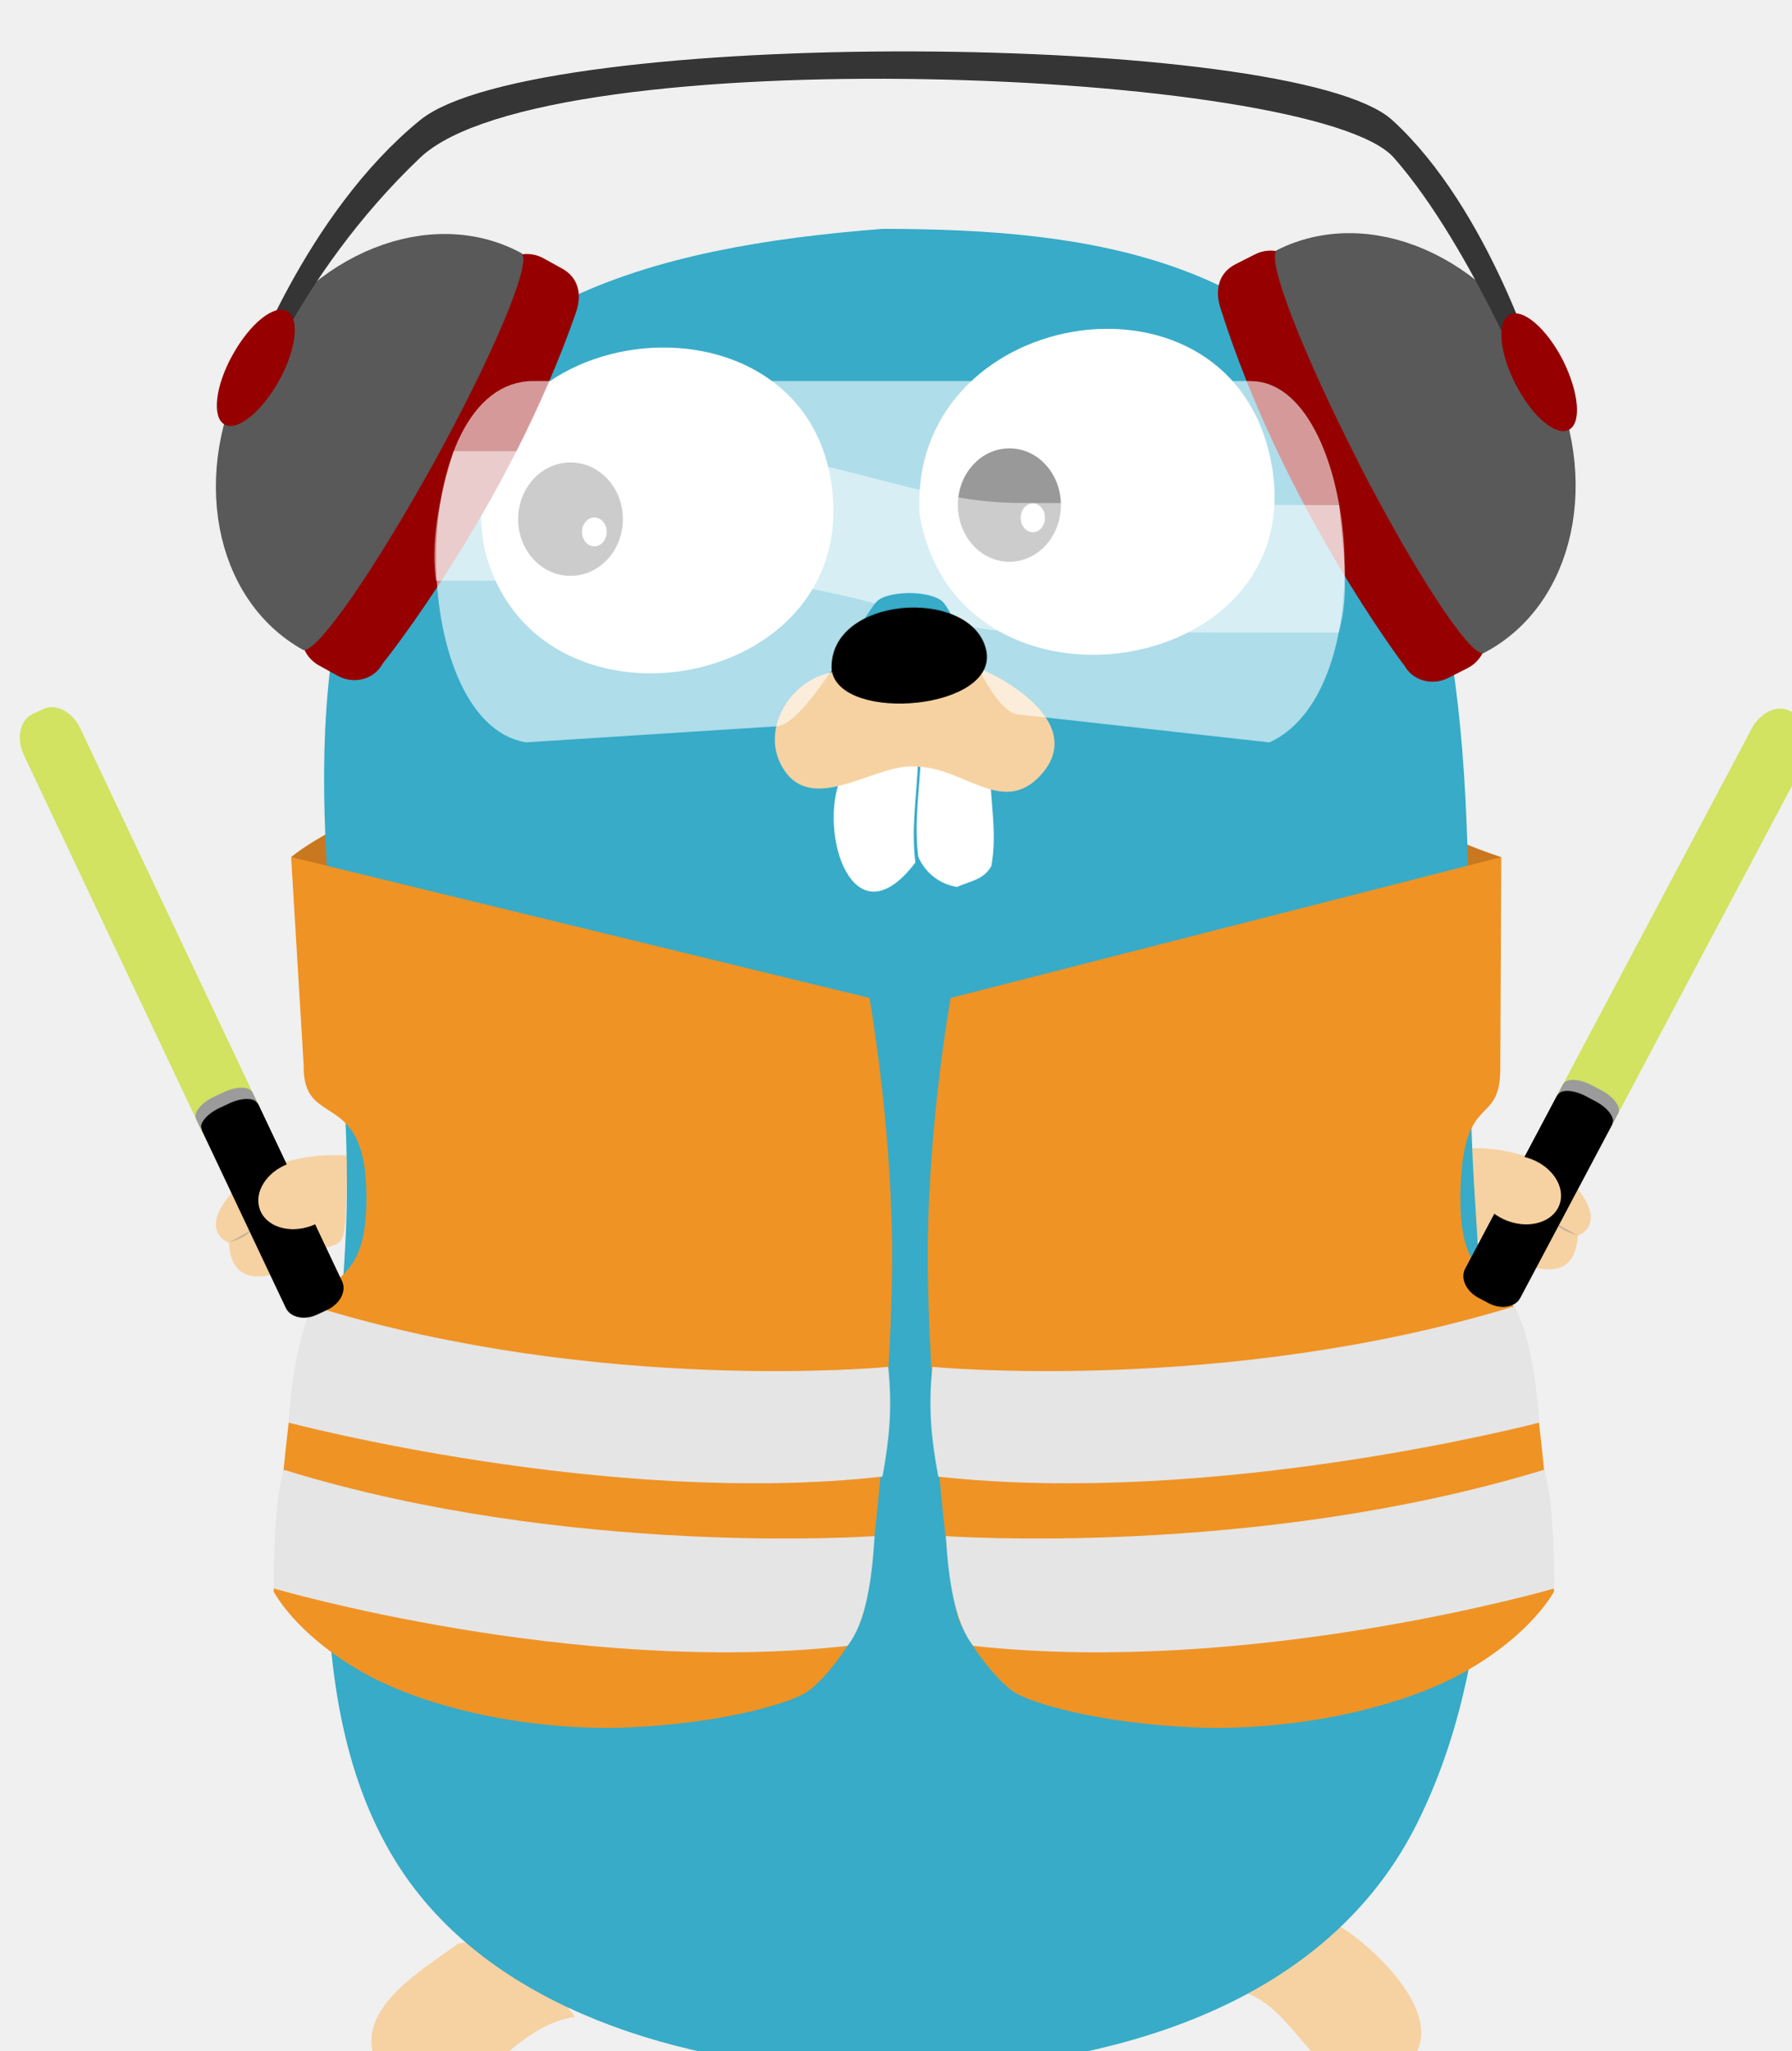
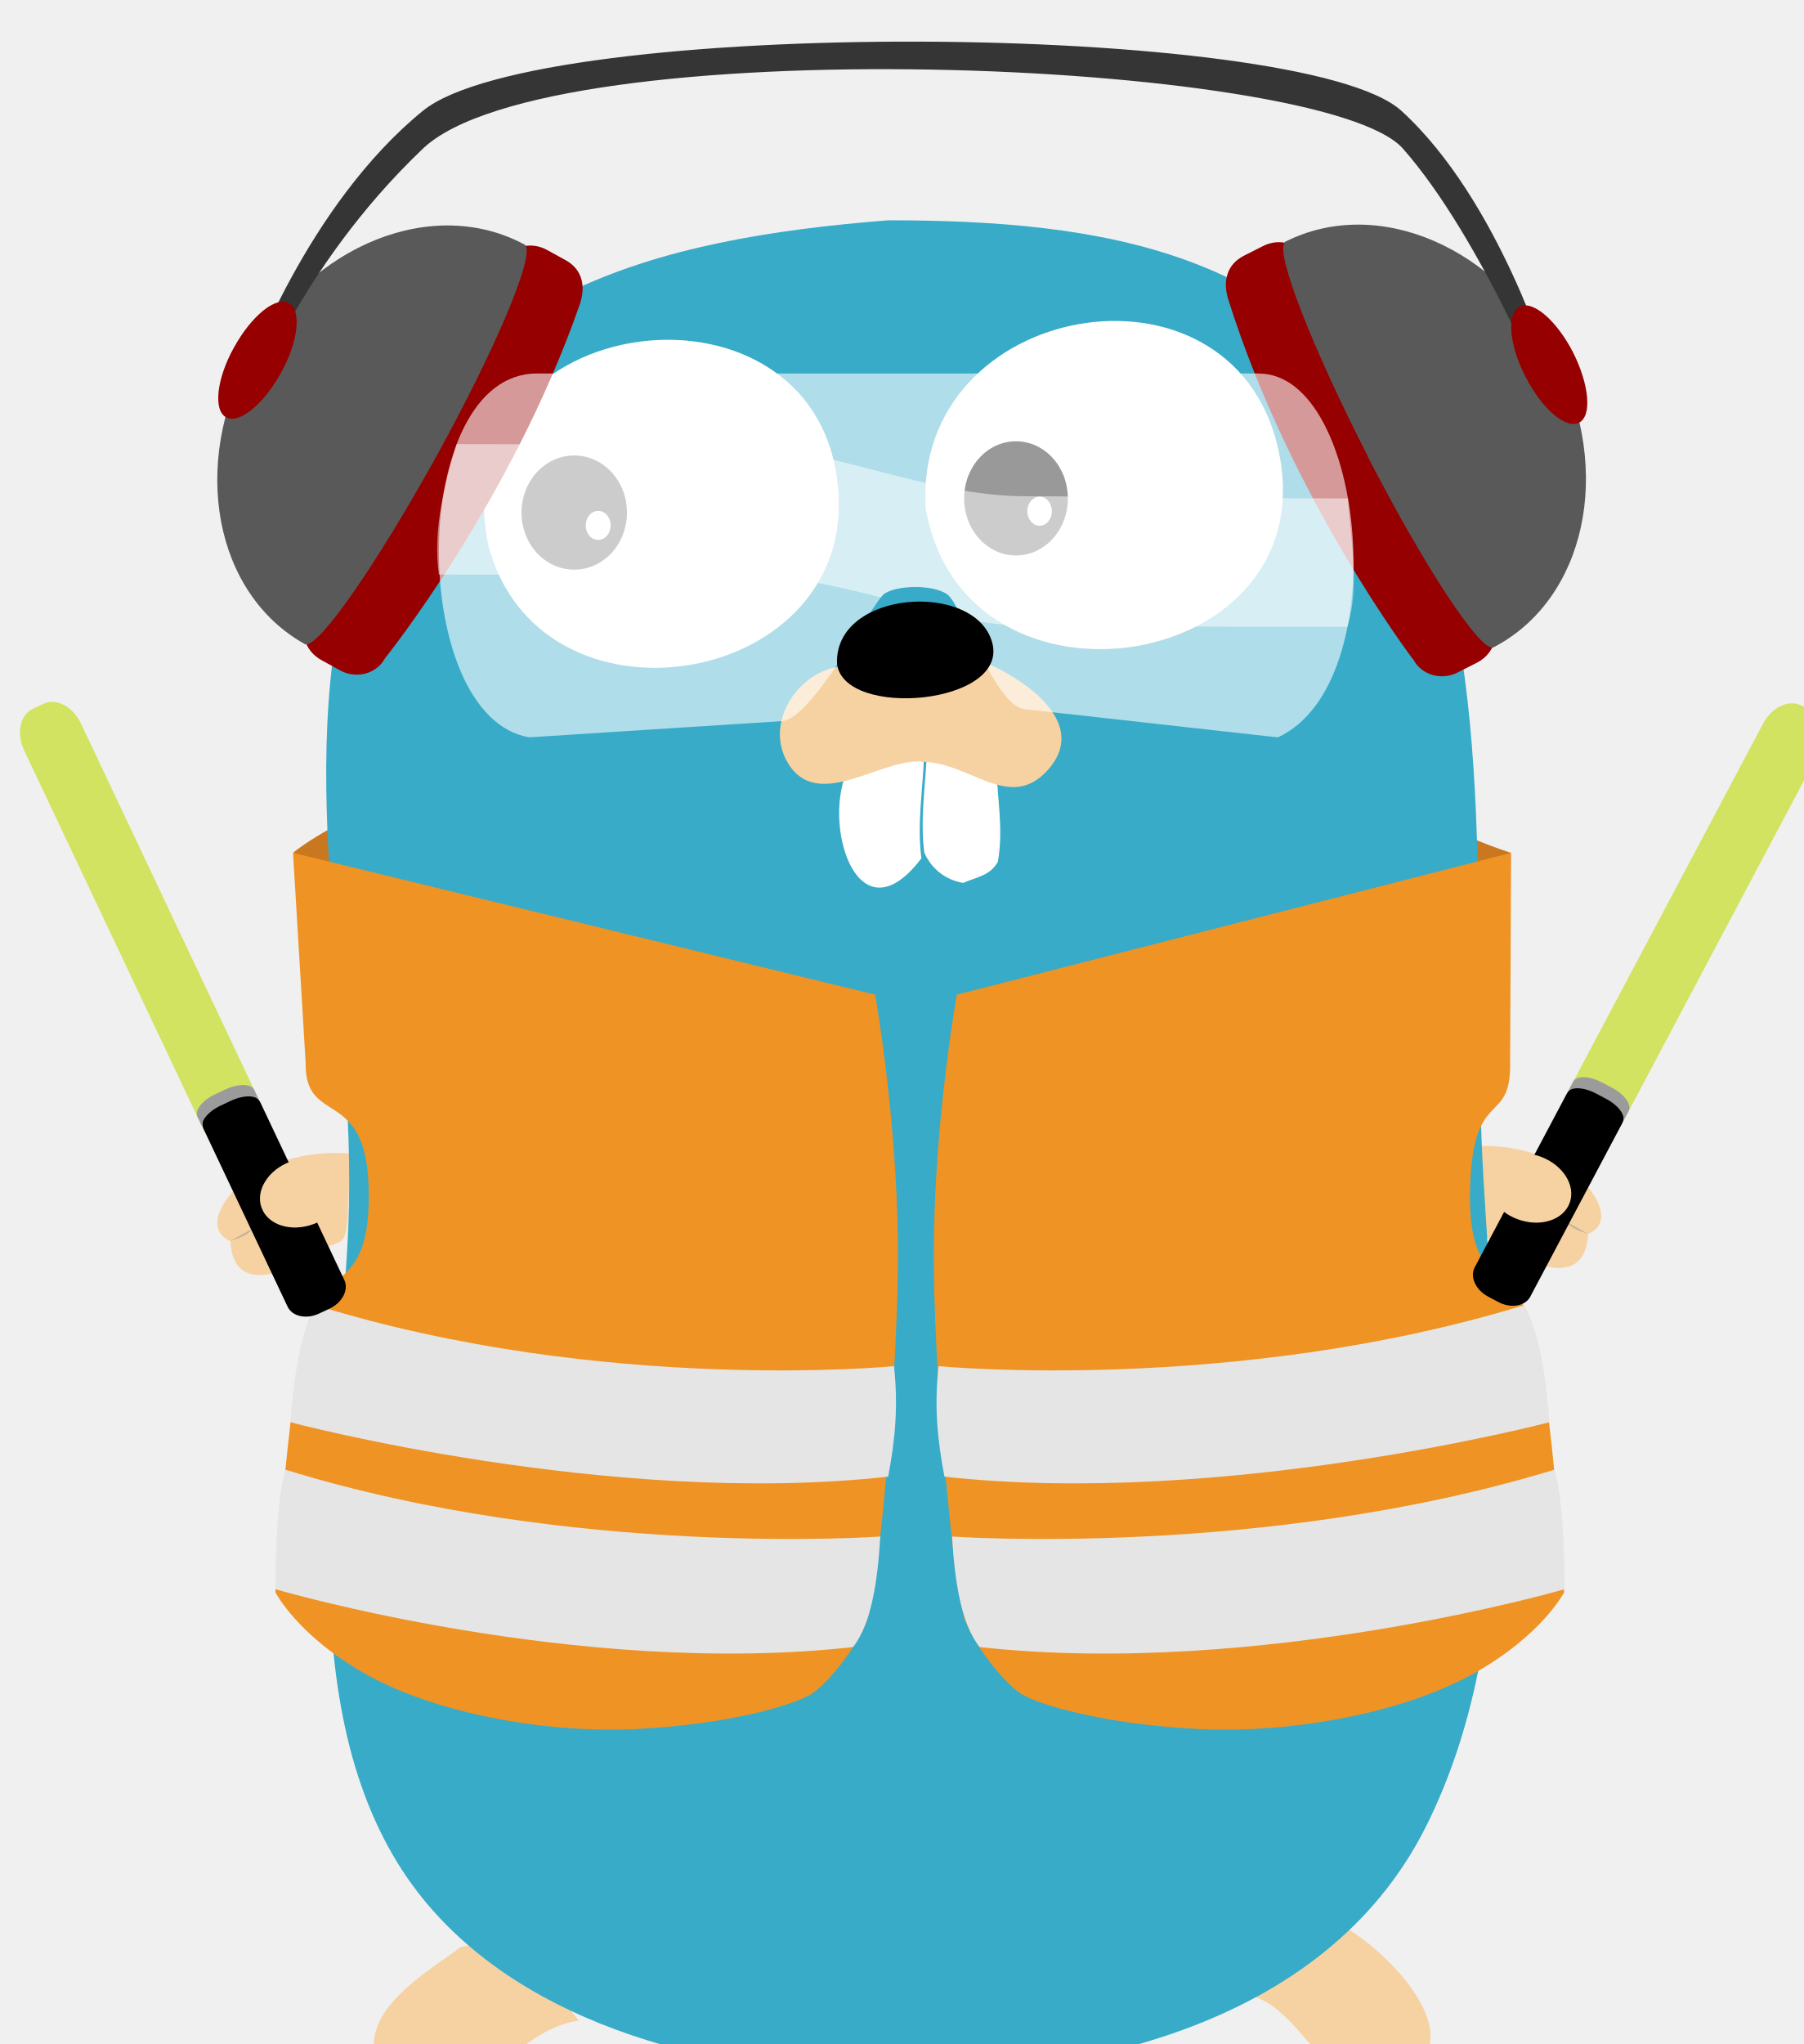
- <svg xmlns="http://www.w3.org/2000/svg" xmlns:xlink="http://www.w3.org/1999/xlink" viewBox="-0.12 -0.79 55.936 63.373" fill="#ffffff" fill-rule="evenodd" stroke="#000000" stroke-linecap="round" stroke-linejoin="round" width="2110.116" height="2414.354" version="1.1" id="svg79">
-   <defs id="defs83" />
-   <use xlink:href="#a" x="0.5" y="0.5" id="use2" width="100%" height="100%" />
-   <symbol id="a" overflow="visible" transform="translate(-0.6187196,-1.615784)">
-     <g stroke="none" fill-rule="nonzero" id="g76">
-       <path d="m 8.467,25.152 c 0,0 4.6,-3.998 18.212,-3.998 12.488,0 15.998,2.83 19.562,4 l -18.596,9.075 z" fill="#c9781f" id="path4" />
-       <path d="m 6.526,37.187 c 0.084,1.735 1.82,0.932 2.605,0.4 0.746,-0.515 0.964,-0.087 1.03,-1.103 l 0.082,-2.006 c -1.13,-0.102 -2.355,0.166 -3.28,0.837 -0.478,0.348 -1.37,1.45 -0.435,1.882" fill="#f6d2a2" id="path6" />
-       <path d="m 6.526,37.187 c 0.253,-0.093 0.52,-0.16 0.69,-0.39" fill="#c6b198" id="path8" />
-       <path d="M 10.535,16.524 C 3.885,14.654 8.83,6.21 14.169,9.684 Z M 40.075,9.05 c 5.263,-3.692 10.02,4.637 3.902,6.733 z" fill="#37abc8" id="path10" />
-       <path d="m 41.21,58.534 c 1.337,0.826 3.78,3.324 1.775,4.535 -1.927,1.762 -3.005,-1.934 -4.696,-2.446 0.728,-0.988 1.65,-1.888 2.92,-2.09 z m -23.883,2.823 c -1.57,0.242 -2.452,1.656 -3.76,2.374 -1.233,0.734 -1.704,-0.235 -1.815,-0.432 -0.196,-0.088 -0.177,0.082 -0.475,-0.218 -1.143,-1.8 1.19,-3.118 2.406,-4.012 1.692,-0.342 2.753,1.123 3.645,2.288 z" fill="#f6d2a2" id="path12" />
-       <path d="m 10.813,14.2 c -0.877,-0.46 -1.52,-1.092 -0.984,-2.106 0.497,-0.938 1.42,-0.836 2.297,-0.373 z m 31.78,-0.88 c 0.877,-0.463 1.52,-1.093 0.984,-2.106 -0.497,-0.938 -1.42,-0.836 -2.297,-0.373 z" fill="#077e91" id="path14" />
-       <path d="m 48.63,36.966 c -0.084,1.734 -1.82,0.932 -2.605,0.4 -0.746,-0.515 -0.964,-0.087 -1.03,-1.103 l -0.082,-2.006 c 1.13,-0.102 2.355,0.166 3.28,0.837 0.478,0.348 1.37,1.45 0.435,1.882" fill="#f6d2a2" id="path16" />
-       <path d="m 48.63,36.967 c -0.253,-0.093 -0.52,-0.16 -0.69,-0.388" fill="#c6b198" id="path18" />
-       <path d="m 26.912,5.54 c 6.657,0 12.897,0.95 16.15,7.337 2.92,7.16 1.882,14.878 2.327,22.444 0.383,6.496 1.23,14 -1.788,20.022 -3.175,6.334 -11.11,7.927 -17.643,7.693 C 20.824,62.853 14.623,61.18 11.726,56.496 8.326,51.001 9.926,42.83 10.183,36.716 10.475,29.473 8.219,22.209 10.601,15.121 13.073,7.769 19.739,6.107 26.913,5.541" fill="#37abc8" id="path20" />
-       <path d="m 28.087,14.465 c 1.195,6.938 12.55,5.104 10.92,-1.89 C 37.545,6.3 27.69,8.037 28.087,14.465 m -13.57,1.122 c 1.55,6.04 11.233,4.494 10.868,-1.565 C 24.95,6.765 13.035,8.166 14.517,15.587 m 15.775,6.966 c 0.005,0.927 0.217,1.833 0.034,2.874 -0.23,0.435 -0.683,0.48 -1.073,0.657 a 1.58,1.58 0 0 1 -1.209,-0.942 c -0.14,-1.095 0.052,-2.156 0.087,-3.25 z" id="path22" />
-       <path d="m 15.553,14.602 c 0,-0.98 0.73,-1.77 1.635,-1.77 0.905,0 1.635,0.79 1.635,1.77 0,0.98 -0.73,1.77 -1.635,1.77 -0.905,0 -1.635,-0.79 -1.635,-1.77 z" fill="#000000" id="path24" />
-       <path d="m 17.546,15 c 0,-0.25 0.172,-0.45 0.386,-0.45 0.214,0 0.385,0.2 0.385,0.45 0,0.25 -0.172,0.45 -0.385,0.45 -0.213,0 -0.386,-0.2 -0.386,-0.45 z" id="path26" />
-       <path d="m 29.28,14.162 c 0,-0.98 0.717,-1.77 1.608,-1.77 0.891,0 1.608,0.79 1.608,1.77 0,0.98 -0.717,1.77 -1.608,1.77 -0.891,0 -1.608,-0.79 -1.608,-1.77 z" fill="#000000" id="path28" />
-       <path d="m 31.24,14.56 c 0,-0.25 0.17,-0.45 0.38,-0.45 0.21,0 0.38,0.2 0.38,0.45 0,0.25 -0.17,0.45 -0.38,0.45 -0.21,0 -0.38,-0.2 -0.38,-0.45 z m -5.62,8.132 c -0.713,1.727 0.398,5.18 2.334,2.63 -0.14,-1.095 0.052,-2.156 0.086,-3.25 z" id="path30" />
-       <path d="m 25.506,19.367 c -1.33,0.113 -2.417,1.692 -1.725,2.942 0.916,1.652 2.96,-0.146 4.232,0.022 1.465,0.03 2.665,1.547 3.842,0.274 1.31,-1.413 -0.563,-2.794 -2.026,-3.4 z" fill="#f6d2a2" id="path32" />
-       <path d="m 8.467,25.152 0.392,6.517 c -0.03,1.963 1.854,0.723 1.952,3.81 0.098,3.087 -1.14,2.502 -1.794,4.013 -0.654,1.511 -1.096,8.587 -1.096,8.587 0,0 0.67,1.322 2.76,2.513 2.09,1.191 5.457,1.86 8.367,1.728 2.91,-0.132 4.992,-0.755 5.513,-1.1 0.521,-0.345 1.383,-1.434 1.708,-2.277 0.325,-0.843 1.003,-7.785 0.956,-11.757 -0.047,-3.972 -0.705,-7.637 -0.705,-7.637 z" fill="#ef9325" id="path34" />
-       <path d="M 26.914,44.493 C 18.338,45.449 8.387,42.806 8.387,42.806 c 0,0 0.146,-2.68 0.8,-3.624 8.92,2.76 17.918,1.885 17.918,1.885 0.133,1.25 0.04,2.246 -0.18,3.426 z m -1.077,5.283 C 17.261,50.732 7.924,47.983 7.924,47.983 c 0,0 -0.03,-2.575 0.31,-3.706 8.92,2.76 18.446,2.072 18.446,2.072 -0.08,1.36 -0.272,2.696 -0.844,3.426 z" fill="#e5e5e5" id="path36" />
-       <path d="m 46.242,25.152 -0.03,6.517 c 0.03,1.963 -1.14,0.723 -1.24,3.81 -0.1,3.087 1.155,2.502 1.816,4.013 0.661,1.511 1.1,8.587 1.1,8.587 0,0 -0.678,1.322 -2.796,2.513 -2.118,1.191 -5.523,1.86 -8.472,1.728 -2.949,-0.132 -5.055,-0.755 -5.582,-1.1 -0.527,-0.345 -1.4,-1.434 -1.73,-2.277 -0.33,-0.843 -1.016,-7.785 -0.967,-11.757 0.049,-3.972 0.713,-7.637 0.713,-7.637 z" fill="#ef9325" id="path38" />
-       <path d="m 28.667,44.493 c 8.684,0.956 18.762,-1.687 18.762,-1.687 0,0 -0.148,-2.68 -0.8,-3.624 -9.032,2.76 -18.143,1.885 -18.143,1.885 -0.135,1.25 -0.04,2.246 0.183,3.426 z m 1.093,5.283 c 8.684,0.956 18.138,-1.793 18.138,-1.793 0,0 0.03,-2.575 -0.315,-3.706 -9.03,2.76 -18.678,2.072 -18.678,2.072 0.08,1.36 0.275,2.696 0.855,3.426 z" fill="#e5e5e5" id="path40" />
-       <path d="m 49.705,33.504 c -0.27,0.51 -0.804,0.754 -1.193,0.548 L 48.2,33.887 c -0.39,-0.206 -0.486,-0.783 -0.216,-1.294 l 6.077,-11.455 c 0.27,-0.51 0.804,-0.754 1.193,-0.548 l 0.312,0.165 c 0.39,0.206 0.486,0.783 0.216,1.294 z" fill="#d2e261" id="path42" />
-       <path d="m 46.836,38.914 c -0.157,0.296 -0.6,0.37 -0.99,0.164 l -0.312,-0.165 c -0.39,-0.206 -0.577,-0.613 -0.42,-0.91 l 2.85,-5.374 c 0.157,-0.296 0.6,-0.37 0.99,-0.164 l 0.312,0.165 c 0.39,0.206 0.577,0.613 0.42,0.91 z" fill="#000000" id="path44" />
-       <path d="M 49.37,32.435 49.058,32.27 c -0.39,-0.206 -0.787,-0.217 -0.89,-0.025 l -0.182,0.343 c 0.102,-0.192 0.5,-0.18 0.89,0.025 l 0.312,0.165 c 0.39,0.206 0.622,0.528 0.52,0.72 l 0.182,-0.343 c 0.102,-0.192 -0.13,-0.515 -0.52,-0.72 z" fill="#9b9b9b" id="path46" />
-       <path d="m 45.55,35.076 c 0.2,-0.537 0.92,-0.76 1.614,-0.502 0.694,0.258 1.093,0.9 0.893,1.435 -0.2,0.535 -0.92,0.76 -1.614,0.502 -0.694,-0.258 -1.093,-0.9 -0.893,-1.435 z" fill="#f6d2a2" id="path48" />
-       <path d="m 5.67,33.687 c 0.246,0.52 0.77,0.8 1.167,0.602 l 0.32,-0.15 c 0.398,-0.188 0.52,-0.762 0.275,-1.282 L 1.887,21.137 C 1.641,20.617 1.119,20.337 0.72,20.535 l -0.32,0.15 c -0.398,0.188 -0.52,0.762 -0.275,1.282 z" fill="#d2e261" id="path50" />
-       <path d="m 8.3,39.225 c 0.143,0.303 0.583,0.397 0.978,0.21 l 0.32,-0.15 c 0.398,-0.188 0.604,-0.586 0.46,-0.89 l -2.6,-5.497 C 7.315,32.595 6.875,32.502 6.48,32.688 l -0.32,0.15 c -0.398,0.188 -0.604,0.586 -0.46,0.89 z" fill="#000000" id="path52" />
-       <path d="m 6.055,32.637 0.32,-0.15 c 0.398,-0.188 0.796,-0.18 0.89,0.016 l 0.166,0.352 C 7.338,32.658 6.941,32.652 6.541,32.839 l -0.32,0.15 c -0.398,0.188 -0.646,0.5 -0.553,0.696 L 5.502,33.333 C 5.409,33.137 5.654,32.825 6.055,32.637 Z" fill="#9b9b9b" id="path54" />
-       <path d="M 10,35.226 C 10.2,35.763 9.8,36.403 9.107,36.661 8.414,36.919 7.692,36.696 7.493,36.159 7.294,35.622 7.693,34.982 8.386,34.724 9.079,34.466 9.8,34.69 10,35.226 Z" fill="#f6d2a2" id="path56" />
-       <path d="m 11.316,19.126 c -0.264,0.48 -0.888,0.644 -1.393,0.367 l -0.58,-0.32 c -0.505,-0.277 -0.7,-0.89 -0.436,-1.37 L 14.95,6.825 c 0.264,-0.48 0.888,-0.644 1.393,-0.367 l 0.58,0.32 c 0.505,0.277 0.635,0.796 0.436,1.37 -2.118,6.1 -6.045,10.978 -6.045,10.978 z" fill="#960000" id="path58" />
-       <path d="m 12.915,12.856 c 1.838,-3.338 3.044,-6.2 2.758,-6.535 L 15.679,6.309 15.657,6.299 15.654,6.297 C 12.828,4.767 9.027,6.28 7.15,9.69 5.273,13.1 6.028,17.116 8.834,18.68 H 8.833 c 0.012,0.004 0.018,0.01 0.026,0.014 l 0.007,-0.012 c 0.43,0.068 2.2,-2.488 4.048,-5.826 z" fill="#595959" id="path60" />
-       <path d="m 43.207,19.15 c 0.25,0.487 0.87,0.67 1.382,0.407 l 0.6,-0.304 c 0.513,-0.263 0.726,-0.87 0.475,-1.358 L 39.93,6.746 C 39.68,6.259 39.06,6.076 38.548,6.339 l -0.6,0.304 c -0.513,0.263 -0.658,0.778 -0.475,1.358 1.94,6.16 5.725,11.148 5.725,11.148 z" fill="#960000" id="path62" />
-       <path d="M 41.79,12.838 C 40.05,9.438 38.925,6.543 39.222,6.226 L 39.215,6.214 c 0.008,-0.004 0.017,-0.006 0.024,-0.01 l 0.003,-10e-4 c 2.87,-1.446 6.623,0.174 8.4,3.64 1.777,3.466 0.907,7.454 -1.943,8.936 v 0.002 c -0.012,0.004 -0.02,0.01 -0.027,0.014 l -0.007,-0.012 c -0.43,0.056 -2.138,-2.55 -3.88,-5.94 z" fill="#595959" id="path64" />
-       <path d="m 47.457,11.406 c 0,0 -2.115,-5.3 -4.568,-8.087 -2.453,-2.787 -26.453,-3.75 -30.394,0 -3.941,3.75 -5.427,8.088 -5.427,8.088 v -1.174 c 0,0 1.822,-5.153 5.427,-8.088 3.605,-2.935 27.288,-2.783 30.344,0 3.056,2.783 4.618,8.087 4.618,8.087 z" fill="#353535" id="path66" />
-       <path d="m 48.165,9.638 c 0.5,0.996 0.593,1.967 0.185,2.176 -0.408,0.209 -1.148,-0.424 -1.66,-1.42 -0.512,-0.996 -0.593,-1.966 -0.185,-2.176 0.408,-0.21 1.148,0.424 1.66,1.42 z M 6.638,9.48 c 0.54,-0.98 1.297,-1.593 1.7,-1.372 0.403,0.221 0.292,1.2 -0.248,2.17 -0.54,0.97 -1.297,1.593 -1.7,1.37 -0.403,-0.223 -0.292,-1.2 0.248,-2.17 z" fill="#960000" id="path68" />
-       <path d="M 38.414,10.29 H 16.03 c -4.02,0 -4.005,10.666 -0.232,11.28 l 7.805,-0.5 c 0.944,0 2.827,-3.65 3.18,-3.936 0.353,-0.286 1.518,-0.322 1.976,0 0.458,0.322 1.5,3.568 2.444,3.568 l 7.805,0.87 c 3.645,-1.675 2.726,-11.28 -0.587,-11.28 z" opacity="0.6" id="path70" />
-       <path d="m 21.972,12.495 -8.43,-0.015 c -0.353,1.157 -0.747,2.62 -0.552,4.044 l 9.033,0.01 c 1.78,0 3.28,0.336 4.674,0.7 a 0.79,0.79 0 0 1 0.086,-0.094 c 0.353,-0.287 1.517,-0.322 1.976,0 0.118,0.083 0.277,0.364 0.462,0.732 a 10.92,10.92 0 0 0 2.164,0.262 l 9.782,0.01 c 0.387,-1.292 0.102,-2.678 0.015,-3.98 -2.968,0 -7.686,-0.067 -9.948,-0.067 -3.187,0 -5.97,-1.526 -9.258,-1.6 z" opacity="0.5" id="path72" />
-       <path d="m 25.338,19.297 c -0.098,-2.3 4.294,-2.588 4.813,-0.662 0.519,1.926 -4.596,2.37 -4.812,0.662 -0.173,-1.36 0,0 0,0 z" fill="#000000" id="path74" />
+ <svg xmlns="http://www.w3.org/2000/svg" xmlns:xlink="http://www.w3.org/1999/xlink" fill="#fff" fill-rule="evenodd" stroke="#000" stroke-linecap="round" stroke-linejoin="round" viewBox="-0.12 -0.79 55.936 63.373">
+   <use xlink:href="#a" width="100%" height="100%" x=".5" y=".5" />
+   <symbol id="a" overflow="visible" transform="translate(-.619 -1.616)">
+     <g fill-rule="nonzero" stroke="none">
+       <path fill="#c9781f" d="M8.467 25.152s4.6-3.998 18.212-3.998c12.488 0 15.998 2.83 19.562 4l-18.596 9.075z" />
+       <path fill="#f6d2a2" d="M6.526 37.187c.084 1.735 1.82.932 2.605.4.746-.515.964-.087 1.03-1.103l.082-2.006c-1.13-.102-2.355.166-3.28.837-.478.348-1.37 1.45-.435 1.882" />
+       <path fill="#c6b198" d="M6.526 37.187c.253-.093.52-.16.69-.39" />
+       <path fill="#37abc8" d="M10.535 16.524c-6.65-1.87-1.705-10.314 3.634-6.84Zm29.54-7.474c5.263-3.692 10.02 4.637 3.902 6.733z" />
+       <path fill="#f6d2a2" d="M41.21 58.534c1.337.826 3.78 3.324 1.775 4.535-1.927 1.762-3.005-1.934-4.696-2.446.728-.988 1.65-1.888 2.92-2.09zm-23.883 2.823c-1.57.242-2.452 1.656-3.76 2.374-1.233.734-1.704-.235-1.815-.432-.196-.088-.177.082-.475-.218-1.143-1.8 1.19-3.118 2.406-4.012 1.692-.342 2.753 1.123 3.645 2.288z" />
+       <path fill="#077e91" d="M10.813 14.2c-.877-.46-1.52-1.092-.984-2.106.497-.938 1.42-.836 2.297-.373zm31.78-.88c.877-.463 1.52-1.093.984-2.106-.497-.938-1.42-.836-2.297-.373z" />
+       <path fill="#f6d2a2" d="M48.63 36.966c-.084 1.734-1.82.932-2.605.4-.746-.515-.964-.087-1.03-1.103l-.082-2.006c1.13-.102 2.355.166 3.28.837.478.348 1.37 1.45.435 1.882" />
+       <path fill="#c6b198" d="M48.63 36.967c-.253-.093-.52-.16-.69-.388" />
+       <path fill="#37abc8" d="M26.912 5.54c6.657 0 12.897.95 16.15 7.337 2.92 7.16 1.882 14.878 2.327 22.444.383 6.496 1.23 14-1.788 20.022-3.175 6.334-11.11 7.927-17.643 7.693-5.134-.183-11.335-1.856-14.232-6.54-3.4-5.495-1.8-13.666-1.543-19.78.292-7.243-1.964-14.507.418-21.595 2.472-7.352 9.138-9.014 16.312-9.58" />
+       <path d="M28.087 14.465c1.195 6.938 12.55 5.104 10.92-1.89-1.462-6.275-11.317-4.538-10.92 1.89m-13.57 1.122c1.55 6.04 11.233 4.494 10.868-1.565-.435-7.257-12.35-5.856-10.868 1.565m15.775 6.966c.005.927.217 1.833.034 2.874-.23.435-.683.48-1.073.657a1.58 1.58 0 0 1-1.209-.942c-.14-1.095.052-2.156.087-3.25z" />
+       <path fill="#000" d="M15.553 14.602c0-.98.73-1.77 1.635-1.77s1.635.79 1.635 1.77-.73 1.77-1.635 1.77-1.635-.79-1.635-1.77z" />
+       <path d="M17.546 15c0-.25.172-.45.386-.45.214 0 .385.2.385.45s-.172.45-.385.45c-.213 0-.386-.2-.386-.45z" />
+       <path fill="#000" d="M29.28 14.162c0-.98.717-1.77 1.608-1.77.891 0 1.608.79 1.608 1.77s-.717 1.77-1.608 1.77c-.891 0-1.608-.79-1.608-1.77z" />
+       <path d="M31.24 14.56c0-.25.17-.45.38-.45s.38.2.38.45-.17.45-.38.45-.38-.2-.38-.45zm-5.62 8.132c-.713 1.727.398 5.18 2.334 2.63-.14-1.095.052-2.156.086-3.25z" />
+       <path fill="#f6d2a2" d="M25.506 19.367c-1.33.113-2.417 1.692-1.725 2.942.916 1.652 2.96-.146 4.232.022 1.465.03 2.665 1.547 3.842.274 1.31-1.413-.563-2.794-2.026-3.4z" />
+       <path fill="#ef9325" d="m8.467 25.152.392 6.517c-.03 1.963 1.854.723 1.952 3.81.098 3.087-1.14 2.502-1.794 4.013-.654 1.511-1.096 8.587-1.096 8.587s.67 1.322 2.76 2.513c2.09 1.191 5.457 1.86 8.367 1.728 2.91-.132 4.992-.755 5.513-1.1.521-.345 1.383-1.434 1.708-2.277.325-.843 1.003-7.785.956-11.757-.047-3.972-.705-7.637-.705-7.637z" />
+       <path fill="#e5e5e5" d="M26.914 44.493c-8.576.956-18.527-1.687-18.527-1.687s.146-2.68.8-3.624c8.92 2.76 17.918 1.885 17.918 1.885.133 1.25.04 2.246-.18 3.426zm-1.077 5.283c-8.576.956-17.913-1.793-17.913-1.793s-.03-2.575.31-3.706c8.92 2.76 18.446 2.072 18.446 2.072-.08 1.36-.272 2.696-.844 3.426z" />
+       <path fill="#ef9325" d="m46.242 25.152-.03 6.517c.03 1.963-1.14.723-1.24 3.81-.1 3.087 1.155 2.502 1.816 4.013.661 1.511 1.1 8.587 1.1 8.587s-.678 1.322-2.796 2.513c-2.118 1.191-5.523 1.86-8.472 1.728-2.949-.132-5.055-.755-5.582-1.1-.527-.345-1.4-1.434-1.73-2.277-.33-.843-1.016-7.785-.967-11.757.049-3.972.713-7.637.713-7.637z" />
+       <path fill="#e5e5e5" d="M28.667 44.493c8.684.956 18.762-1.687 18.762-1.687s-.148-2.68-.8-3.624c-9.032 2.76-18.143 1.885-18.143 1.885-.135 1.25-.04 2.246.183 3.426zm1.093 5.283c8.684.956 18.138-1.793 18.138-1.793s.03-2.575-.315-3.706c-9.03 2.76-18.678 2.072-18.678 2.072.08 1.36.275 2.696.855 3.426z" />
+       <path fill="#d2e261" d="M49.705 33.504c-.27.51-.804.754-1.193.548l-.312-.165c-.39-.206-.486-.783-.216-1.294l6.077-11.455c.27-.51.804-.754 1.193-.548l.312.165c.39.206.486.783.216 1.294z" />
+       <path fill="#000" d="M46.836 38.914c-.157.296-.6.37-.99.164l-.312-.165c-.39-.206-.577-.613-.42-.91l2.85-5.374c.157-.296.6-.37.99-.164l.312.165c.39.206.577.613.42.91z" />
+       <path fill="#9b9b9b" d="m49.37 32.435-.312-.165c-.39-.206-.787-.217-.89-.025l-.182.343c.102-.192.5-.18.89.025l.312.165c.39.206.622.528.52.72l.182-.343c.102-.192-.13-.515-.52-.72z" />
+       <path fill="#f6d2a2" d="M45.55 35.076c.2-.537.92-.76 1.614-.502.694.258 1.093.9.893 1.435-.2.535-.92.76-1.614.502-.694-.258-1.093-.9-.893-1.435z" />
+       <path fill="#d2e261" d="M5.67 33.687c.246.52.77.8 1.167.602l.32-.15c.398-.188.52-.762.275-1.282l-5.545-11.72c-.246-.52-.768-.8-1.167-.602l-.32.15c-.398.188-.52.762-.275 1.282z" />
+       <path fill="#000" d="M8.3 39.225c.143.303.583.397.978.21l.32-.15c.398-.188.604-.586.46-.89l-2.6-5.497c-.143-.303-.583-.396-.978-.21l-.32.15c-.398.188-.604.586-.46.89z" />
+       <path fill="#9b9b9b" d="m6.055 32.637.32-.15c.398-.188.796-.18.89.016l.166.352c-.093-.197-.49-.203-.89-.016l-.32.15c-.398.188-.646.5-.553.696l-.166-.352c-.093-.196.152-.508.553-.696Z" />
+       <path fill="#f6d2a2" d="M10 35.226c.2.537-.2 1.177-.893 1.435-.693.258-1.415.035-1.614-.502-.199-.537.2-1.177.893-1.435.693-.258 1.414-.034 1.614.502Z" />
+       <path fill="#960000" d="M11.316 19.126c-.264.48-.888.644-1.393.367l-.58-.32c-.505-.277-.7-.89-.436-1.37L14.95 6.825c.264-.48.888-.644 1.393-.367l.58.32c.505.277.635.796.436 1.37-2.118 6.1-6.045 10.978-6.045 10.978z" />
+       <path fill="#595959" d="M12.915 12.856c1.838-3.338 3.044-6.2 2.758-6.535l.006-.012-.022-.01-.003-.002C12.828 4.767 9.027 6.28 7.15 9.69c-1.877 3.41-1.122 7.426 1.684 8.99h-.001c.012.004.018.01.026.014l.007-.012c.43.068 2.2-2.488 4.048-5.826z" />
+       <path fill="#960000" d="M43.207 19.15c.25.487.87.67 1.382.407l.6-.304c.513-.263.726-.87.475-1.358L39.93 6.746c-.25-.487-.87-.67-1.382-.407l-.6.304c-.513.263-.658.778-.475 1.358 1.94 6.16 5.725 11.148 5.725 11.148z" />
+       <path fill="#595959" d="M41.79 12.838c-1.74-3.4-2.865-6.295-2.568-6.612l-.007-.012c.008-.004.017-.006.024-.01l.003-.001c2.87-1.446 6.623.174 8.4 3.64 1.777 3.466.907 7.454-1.943 8.936v.002c-.012.004-.02.01-.027.014l-.007-.012c-.43.056-2.138-2.55-3.88-5.94z" />
+       <path fill="#353535" d="M47.457 11.406s-2.115-5.3-4.568-8.087c-2.453-2.787-26.453-3.75-30.394 0-3.941 3.75-5.427 8.088-5.427 8.088v-1.174S8.89 5.08 12.495 2.145c3.605-2.935 27.288-2.783 30.344 0 3.056 2.783 4.618 8.087 4.618 8.087z" />
+       <path fill="#960000" d="M48.165 9.638c.5.996.593 1.967.185 2.176-.408.209-1.148-.424-1.66-1.42s-.593-1.966-.185-2.176c.408-.21 1.148.424 1.66 1.42zM6.638 9.48c.54-.98 1.297-1.593 1.7-1.372.403.221.292 1.2-.248 2.17s-1.297 1.593-1.7 1.37c-.403-.223-.292-1.2.248-2.17z" />
+       <path d="M38.414 10.29H16.03c-4.02 0-4.005 10.666-.232 11.28l7.805-.5c.944 0 2.827-3.65 3.18-3.936.353-.286 1.518-.322 1.976 0 .458.322 1.5 3.568 2.444 3.568l7.805.87c3.645-1.675 2.726-11.28-.587-11.28z" opacity=".6" />
+       <path d="m21.972 12.495-8.43-.015c-.353 1.157-.747 2.62-.552 4.044l9.033.01c1.78 0 3.28.336 4.674.7a.79.79 0 0 1 .086-.094c.353-.287 1.517-.322 1.976 0 .118.083.277.364.462.732a10.92 10.92 0 0 0 2.164.262l9.782.01c.387-1.292.102-2.678.015-3.98-2.968 0-7.686-.067-9.948-.067-3.187 0-5.97-1.526-9.258-1.6z" opacity=".5" />
+       <path fill="#000" d="M25.338 19.297c-.098-2.3 4.294-2.588 4.813-.662.519 1.926-4.596 2.37-4.812.662-.173-1.36 0 0 0 0z" />
    </g>
  </symbol>
</svg>
